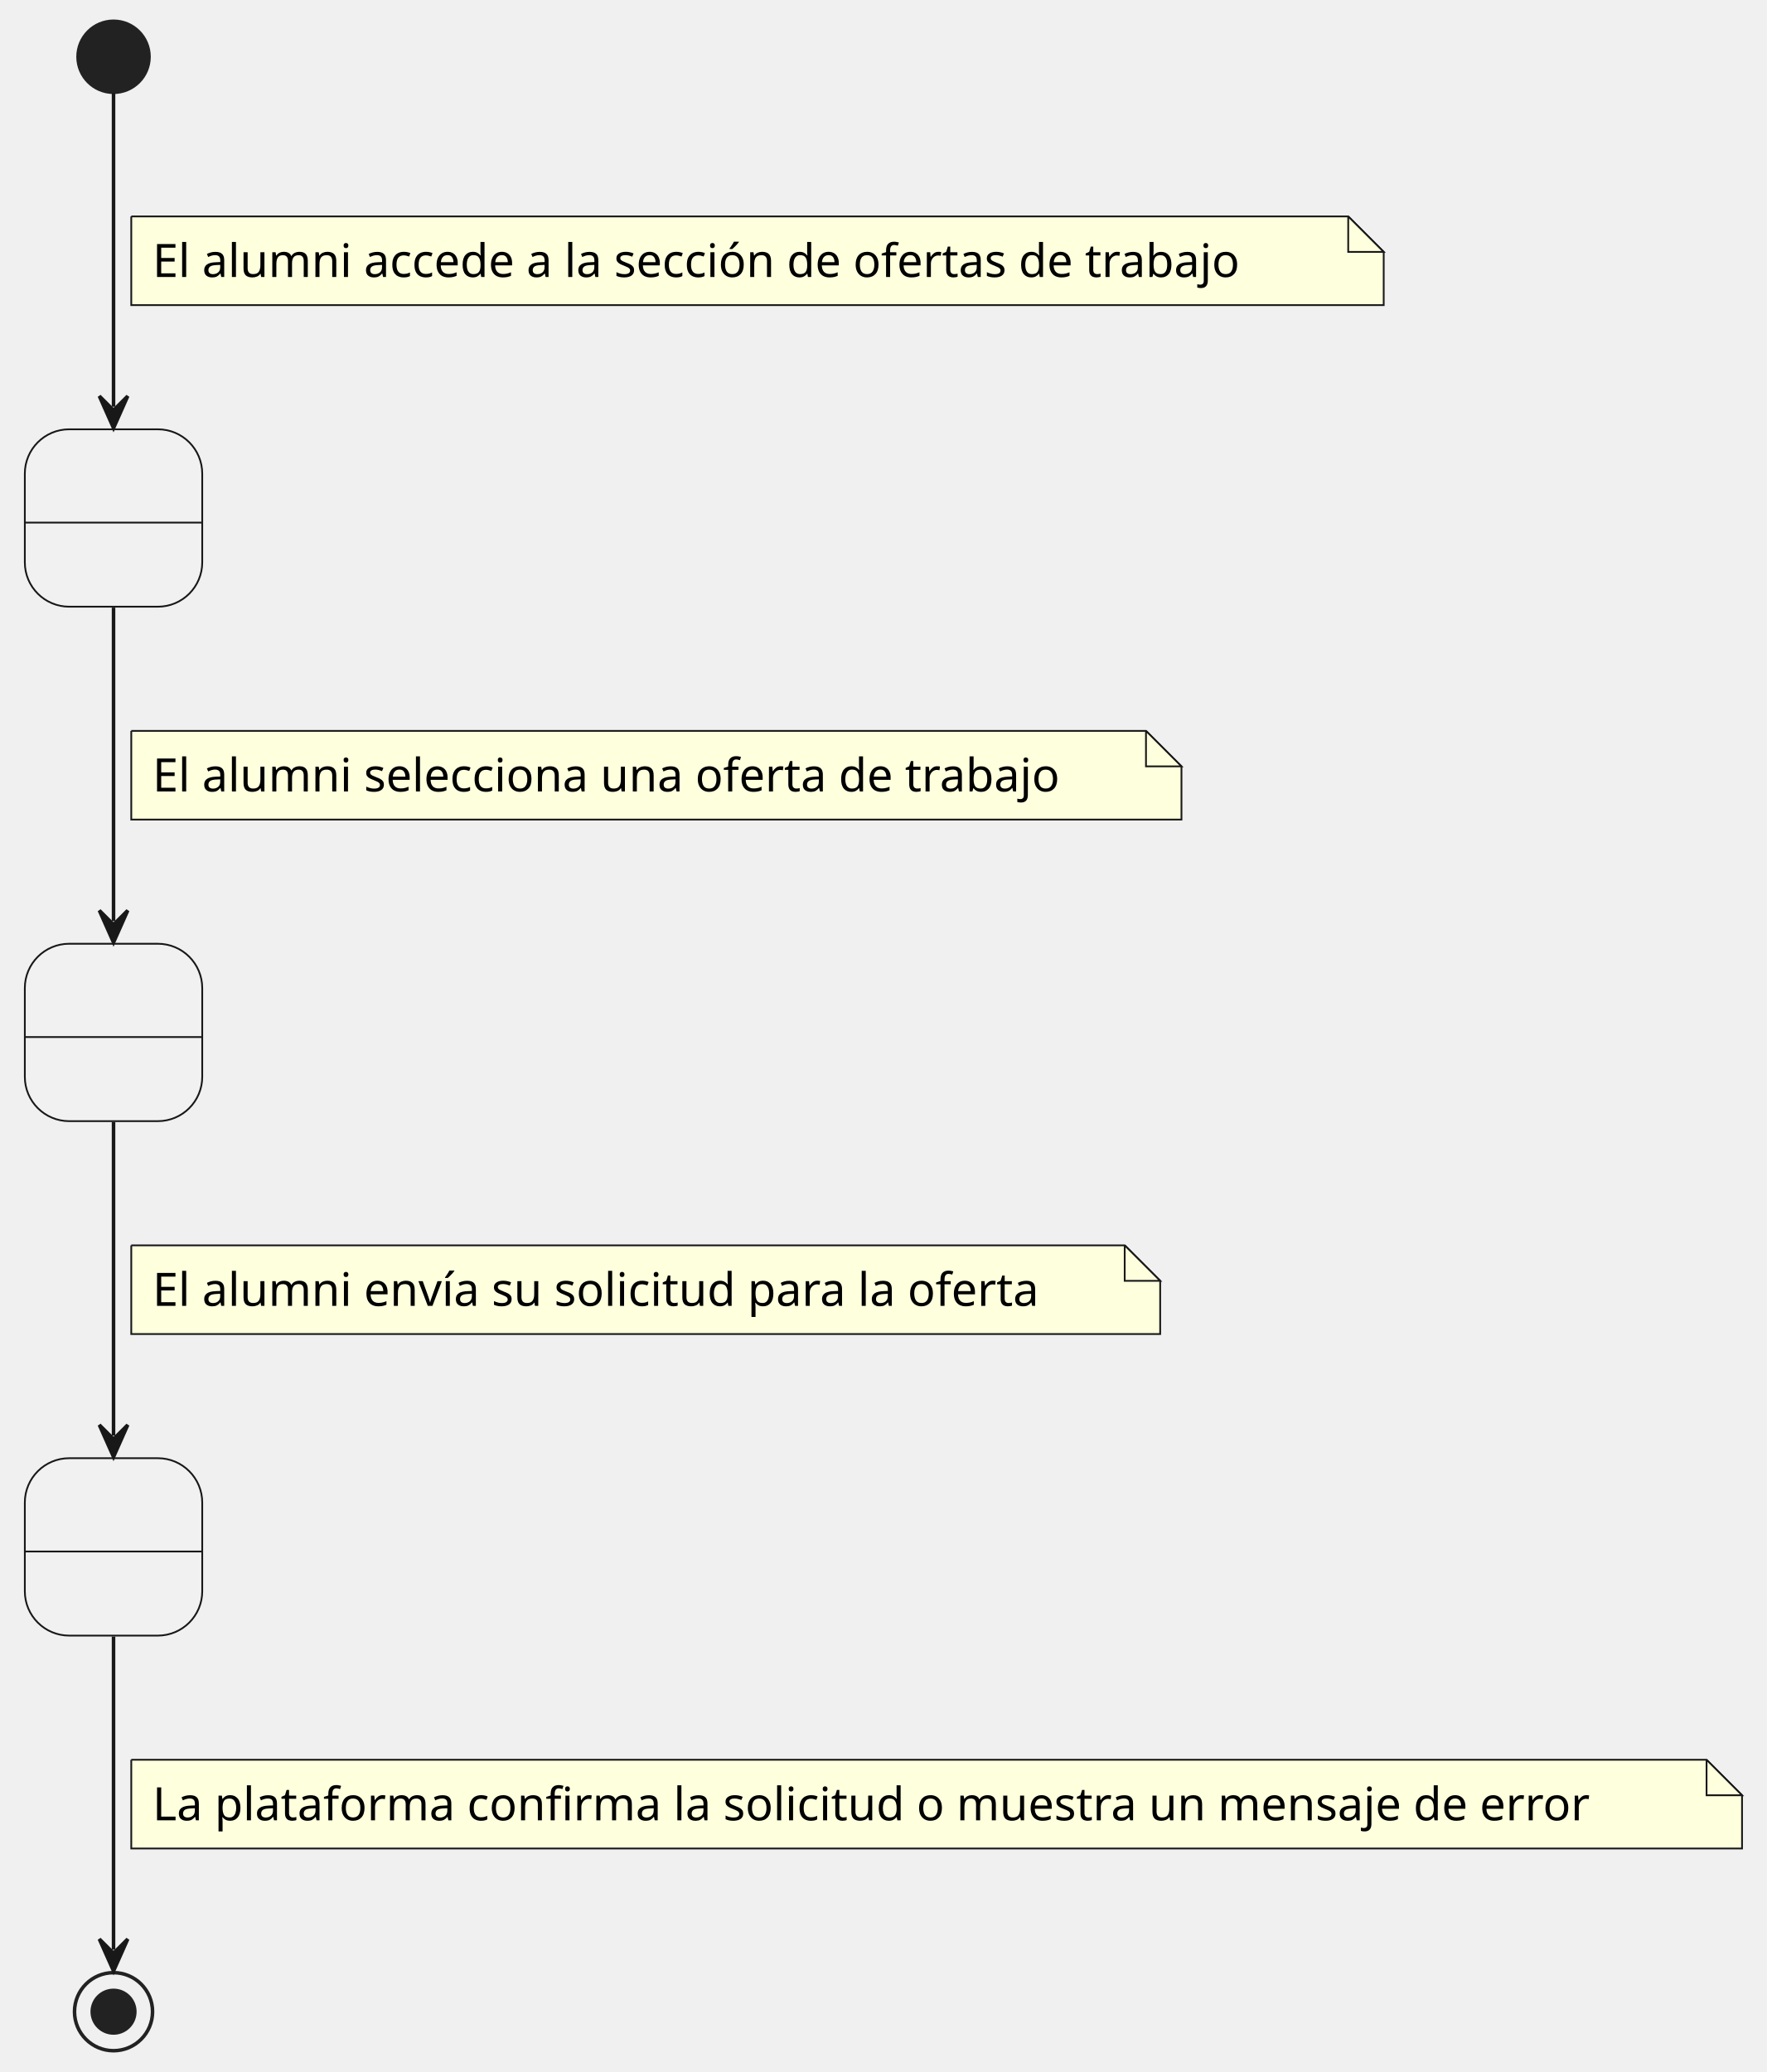
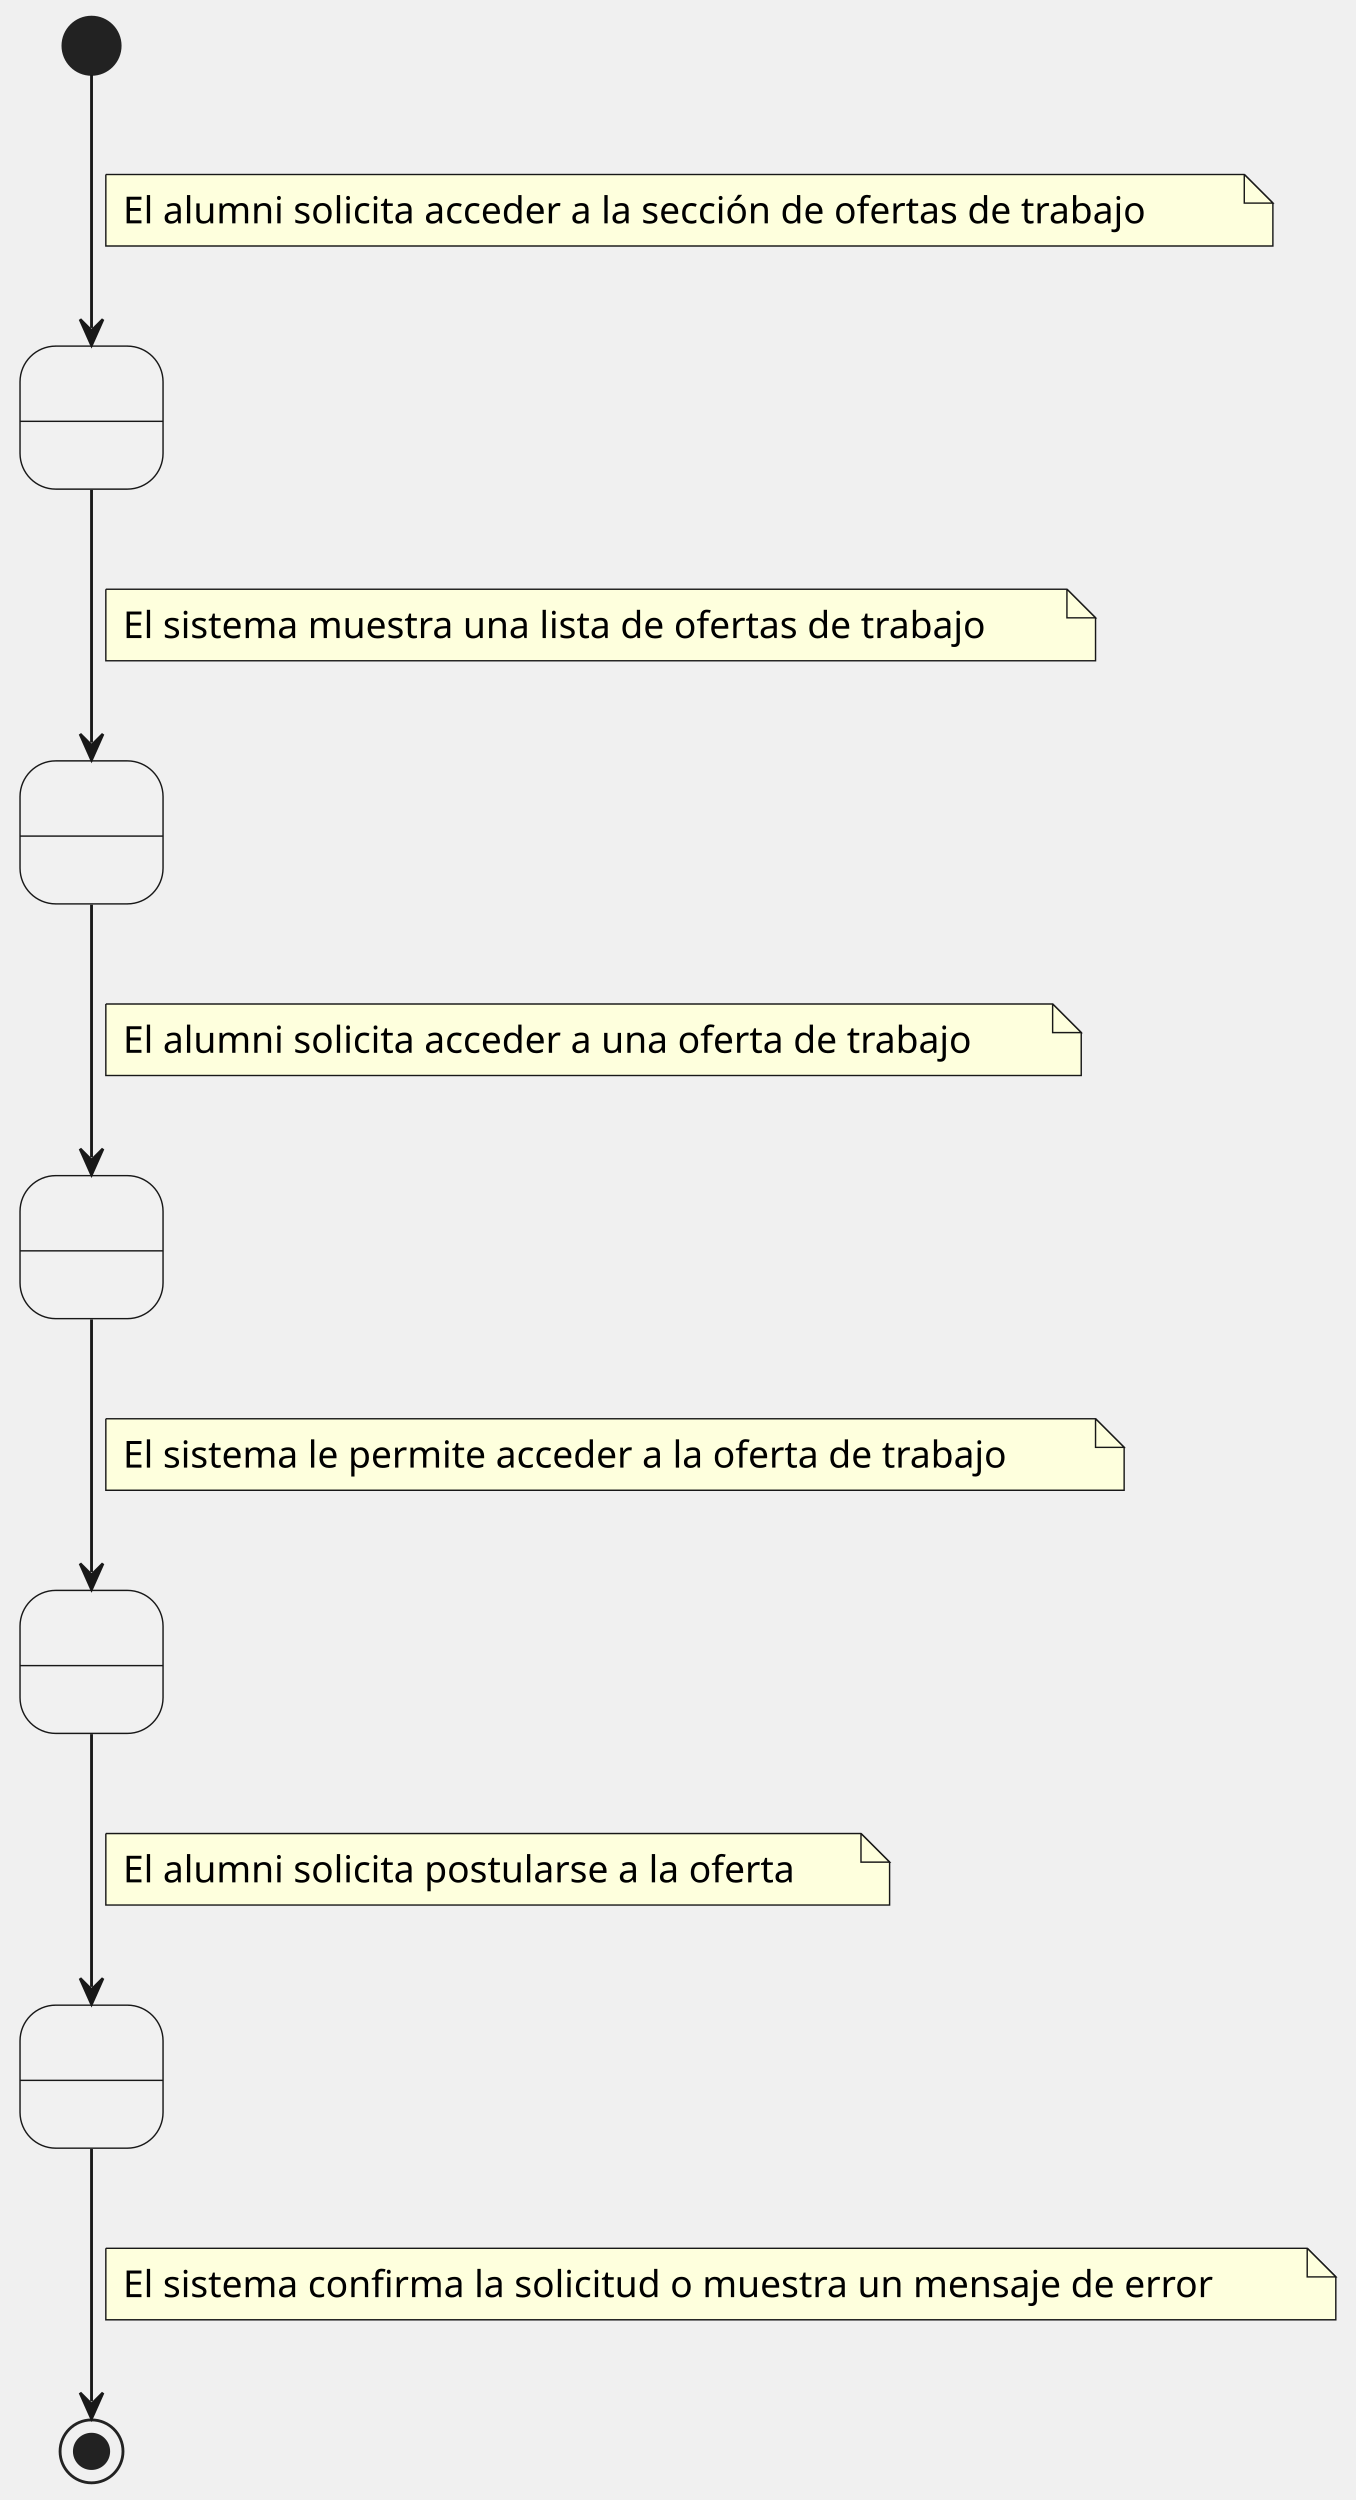
- <svg xmlns="http://www.w3.org/2000/svg" contentStyleType="text/css" data-diagram-type="STATE" height="584px" preserveAspectRatio="none" style="width:498px;height:584px;background:#FFFFFF;" version="1.1" viewBox="0 0 498 584" width="498px" zoomAndPan="magnify">
+ <svg xmlns="http://www.w3.org/2000/svg" contentStyleType="text/css" data-diagram-type="STATE" height="874px" preserveAspectRatio="none" style="width:474px;height:874px;background:#FFFFFF;" version="1.1" viewBox="0 0 474 874" width="474px" zoomAndPan="magnify">
  <defs />
  <g>
    <g id="Estado1">
      <rect fill="#F1F1F1" height="50" rx="12.5" ry="12.5" style="stroke:#181818;stroke-width:0.5;" width="50" x="7" y="121" />
      <line style="stroke:#181818;stroke-width:0.5;" x1="7" x2="57" y1="147.297" y2="147.297" />
      <text fill="#000000" font-family="sans-serif" font-size="14" lengthAdjust="spacing" textLength="4.45" x="29.775" y="138.995"> </text>
    </g>
    <g id="Estado2">
      <rect fill="#F1F1F1" height="50" rx="12.5" ry="12.5" style="stroke:#181818;stroke-width:0.5;" width="50" x="7" y="266" />
      <line style="stroke:#181818;stroke-width:0.5;" x1="7" x2="57" y1="292.297" y2="292.297" />
      <text fill="#000000" font-family="sans-serif" font-size="14" lengthAdjust="spacing" textLength="4.45" x="29.775" y="283.995"> </text>
    </g>
    <g id="Estado3">
      <rect fill="#F1F1F1" height="50" rx="12.5" ry="12.5" style="stroke:#181818;stroke-width:0.5;" width="50" x="7" y="411" />
      <line style="stroke:#181818;stroke-width:0.5;" x1="7" x2="57" y1="437.297" y2="437.297" />
      <text fill="#000000" font-family="sans-serif" font-size="14" lengthAdjust="spacing" textLength="4.45" x="29.775" y="428.995"> </text>
    </g>
+     <g id="Estado4">
+       <rect fill="#F1F1F1" height="50" rx="12.5" ry="12.5" style="stroke:#181818;stroke-width:0.5;" width="50" x="7" y="556" />
+       <line style="stroke:#181818;stroke-width:0.5;" x1="7" x2="57" y1="582.297" y2="582.297" />
+       <text fill="#000000" font-family="sans-serif" font-size="14" lengthAdjust="spacing" textLength="4.45" x="29.775" y="573.995"> </text>
+     </g>
+     <g id="Estado5">
+       <rect fill="#F1F1F1" height="50" rx="12.5" ry="12.5" style="stroke:#181818;stroke-width:0.5;" width="50" x="7" y="701" />
+       <line style="stroke:#181818;stroke-width:0.5;" x1="7" x2="57" y1="727.297" y2="727.297" />
+       <text fill="#000000" font-family="sans-serif" font-size="14" lengthAdjust="spacing" textLength="4.45" x="29.775" y="718.995"> </text>
+     </g>
    <ellipse cx="32" cy="16" fill="#222222" rx="10" ry="10" style="stroke:#222222;stroke-width:1;" />
-     <ellipse cx="32" cy="567" fill="#FFFFFF" fill-opacity="0" rx="11" ry="11" style="stroke:#222222;stroke-width:1;" />
-     <ellipse cx="32" cy="567" fill="#222222" rx="6" ry="6" style="stroke:#222222;stroke-width:1;" />
+     <ellipse cx="32" cy="857" fill="#FFFFFF" fill-opacity="0" rx="11" ry="11" style="stroke:#222222;stroke-width:1;" />
+     <ellipse cx="32" cy="857" fill="#222222" rx="6" ry="6" style="stroke:#222222;stroke-width:1;" />
    <g id="link_*start*_Estado1">
      <path d="M32,26.21 C32,45.75 32,85.96 32,114.64 " fill="#FFFFFF" fill-opacity="0" id="*start*-to-Estado1" style="stroke:#181818;stroke-width:1;" />
      <polygon fill="#181818" points="32,120.64,36,111.64,32,115.64,28,111.64,32,120.64" style="stroke:#181818;stroke-width:1;" />
-       <path d="M37,61 L37,86 L390,86 L390,71 L380,61 L37,61 " fill="#FEFFDD" style="stroke:#181818;stroke-width:0.5;" />
-       <path d="M380,61 L380,71 L390,71 L380,61 " fill="#FEFFDD" style="stroke:#181818;stroke-width:0.5;" />
-       <text fill="#000000" font-family="sans-serif" font-size="13" lengthAdjust="spacing" textLength="332.674" x="43" y="78.067">El alumni accede a la sección de ofertas de trabajo</text>
+       <path d="M37,61 L37,86 L445,86 L445,71 L435,61 L37,61 " fill="#FEFFDD" style="stroke:#181818;stroke-width:0.5;" />
+       <path d="M435,61 L435,71 L445,71 L435,61 " fill="#FEFFDD" style="stroke:#181818;stroke-width:0.5;" />
+       <text fill="#000000" font-family="sans-serif" font-size="13" lengthAdjust="spacing" textLength="387.924" x="43" y="78.067">El alumni solicita acceder a la sección de ofertas de trabajo</text>
    </g>
    <g id="link_Estado1_Estado2">
      <path d="M32,171.26 C32,197.55 32,233.28 32,259.62 " fill="#FFFFFF" fill-opacity="0" id="Estado1-to-Estado2" style="stroke:#181818;stroke-width:1;" />
      <polygon fill="#181818" points="32,265.62,36,256.62,32,260.62,28,256.62,32,265.62" style="stroke:#181818;stroke-width:1;" />
-       <path d="M37,206 L37,231 L333,231 L333,216 L323,206 L37,206 " fill="#FEFFDD" style="stroke:#181818;stroke-width:0.5;" />
-       <path d="M323,206 L323,216 L333,216 L323,206 " fill="#FEFFDD" style="stroke:#181818;stroke-width:0.5;" />
-       <text fill="#000000" font-family="sans-serif" font-size="13" lengthAdjust="spacing" textLength="275.222" x="43" y="223.067">El alumni selecciona una oferta de trabajo</text>
+       <path d="M37,206 L37,231 L383,231 L383,216 L373,206 L37,206 " fill="#FEFFDD" style="stroke:#181818;stroke-width:0.5;" />
+       <path d="M373,206 L373,216 L383,216 L373,206 " fill="#FEFFDD" style="stroke:#181818;stroke-width:0.5;" />
+       <text fill="#000000" font-family="sans-serif" font-size="13" lengthAdjust="spacing" textLength="325.755" x="43" y="223.067">El sistema muestra una lista de ofertas de trabajo</text>
    </g>
    <g id="link_Estado2_Estado3">
      <path d="M32,316.26 C32,342.55 32,378.28 32,404.62 " fill="#FFFFFF" fill-opacity="0" id="Estado2-to-Estado3" style="stroke:#181818;stroke-width:1;" />
      <polygon fill="#181818" points="32,410.62,36,401.62,32,405.62,28,401.62,32,410.62" style="stroke:#181818;stroke-width:1;" />
-       <path d="M37,351 L37,376 L327,376 L327,361 L317,351 L37,351 " fill="#FEFFDD" style="stroke:#181818;stroke-width:0.5;" />
-       <path d="M317,351 L317,361 L327,361 L317,351 " fill="#FEFFDD" style="stroke:#181818;stroke-width:0.5;" />
-       <text fill="#000000" font-family="sans-serif" font-size="13" lengthAdjust="spacing" textLength="269.947" x="43" y="368.067">El alumni envía su solicitud para la oferta</text>
+       <path d="M37,351 L37,376 L378,376 L378,361 L368,351 L37,351 " fill="#FEFFDD" style="stroke:#181818;stroke-width:0.5;" />
+       <path d="M368,351 L368,361 L378,361 L368,351 " fill="#FEFFDD" style="stroke:#181818;stroke-width:0.5;" />
+       <text fill="#000000" font-family="sans-serif" font-size="13" lengthAdjust="spacing" textLength="320.633" x="43" y="368.067">El alumni solicita acceder a una oferta de trabajo</text>
    </g>
-     <g id="link_Estado3_*end*">
-       <path d="M32,461.26 C32,489.58 32,529.13 32,549.53 " fill="#FFFFFF" fill-opacity="0" id="Estado3-to-*end*" style="stroke:#181818;stroke-width:1;" />
-       <polygon fill="#181818" points="32,555.53,36,546.53,32,550.53,28,546.53,32,555.53" style="stroke:#181818;stroke-width:1;" />
-       <path d="M37,496 L37,521 L491,521 L491,506 L481,496 L37,496 " fill="#FEFFDD" style="stroke:#181818;stroke-width:0.5;" />
-       <path d="M481,496 L481,506 L491,506 L481,496 " fill="#FEFFDD" style="stroke:#181818;stroke-width:0.5;" />
-       <text fill="#000000" font-family="sans-serif" font-size="13" lengthAdjust="spacing" textLength="433.31" x="43" y="513.067">La plataforma confirma la solicitud o muestra un mensaje de error</text>
+     <g id="link_Estado3_Estado4">
+       <path d="M32,461.26 C32,487.55 32,523.28 32,549.62 " fill="#FFFFFF" fill-opacity="0" id="Estado3-to-Estado4" style="stroke:#181818;stroke-width:1;" />
+       <polygon fill="#181818" points="32,555.62,36,546.62,32,550.62,28,546.62,32,555.62" style="stroke:#181818;stroke-width:1;" />
+       <path d="M37,496 L37,521 L393,521 L393,506 L383,496 L37,496 " fill="#FEFFDD" style="stroke:#181818;stroke-width:0.5;" />
+       <path d="M383,496 L383,506 L393,506 L383,496 " fill="#FEFFDD" style="stroke:#181818;stroke-width:0.5;" />
+       <text fill="#000000" font-family="sans-serif" font-size="13" lengthAdjust="spacing" textLength="335.252" x="43" y="513.067">El sistema le permite acceder a la oferta de trabajo</text>
+     </g>
+     <g id="link_Estado4_Estado5">
+       <path d="M32,606.26 C32,632.55 32,668.28 32,694.62 " fill="#FFFFFF" fill-opacity="0" id="Estado4-to-Estado5" style="stroke:#181818;stroke-width:1;" />
+       <polygon fill="#181818" points="32,700.62,36,691.62,32,695.62,28,691.62,32,700.62" style="stroke:#181818;stroke-width:1;" />
+       <path d="M37,641 L37,666 L311,666 L311,651 L301,641 L37,641 " fill="#FEFFDD" style="stroke:#181818;stroke-width:0.5;" />
+       <path d="M301,641 L301,651 L311,651 L301,641 " fill="#FEFFDD" style="stroke:#181818;stroke-width:0.5;" />
+       <text fill="#000000" font-family="sans-serif" font-size="13" lengthAdjust="spacing" textLength="253.214" x="43" y="658.067">El alumni solicita postularse a la oferta</text>
+     </g>
+     <g id="link_Estado5_*end*">
+       <path d="M32,751.26 C32,779.58 32,819.13 32,839.53 " fill="#FFFFFF" fill-opacity="0" id="Estado5-to-*end*" style="stroke:#181818;stroke-width:1;" />
+       <polygon fill="#181818" points="32,845.53,36,836.53,32,840.53,28,836.53,32,845.53" style="stroke:#181818;stroke-width:1;" />
+       <path d="M37,786 L37,811 L467,811 L467,796 L457,786 L37,786 " fill="#FEFFDD" style="stroke:#181818;stroke-width:0.5;" />
+       <path d="M457,786 L457,796 L467,796 L457,786 " fill="#FEFFDD" style="stroke:#181818;stroke-width:0.5;" />
+       <text fill="#000000" font-family="sans-serif" font-size="13" lengthAdjust="spacing" textLength="409.411" x="43" y="803.067">El sistema confirma la solicitud o muestra un mensaje de error</text>
    </g>
  </g>
</svg>
